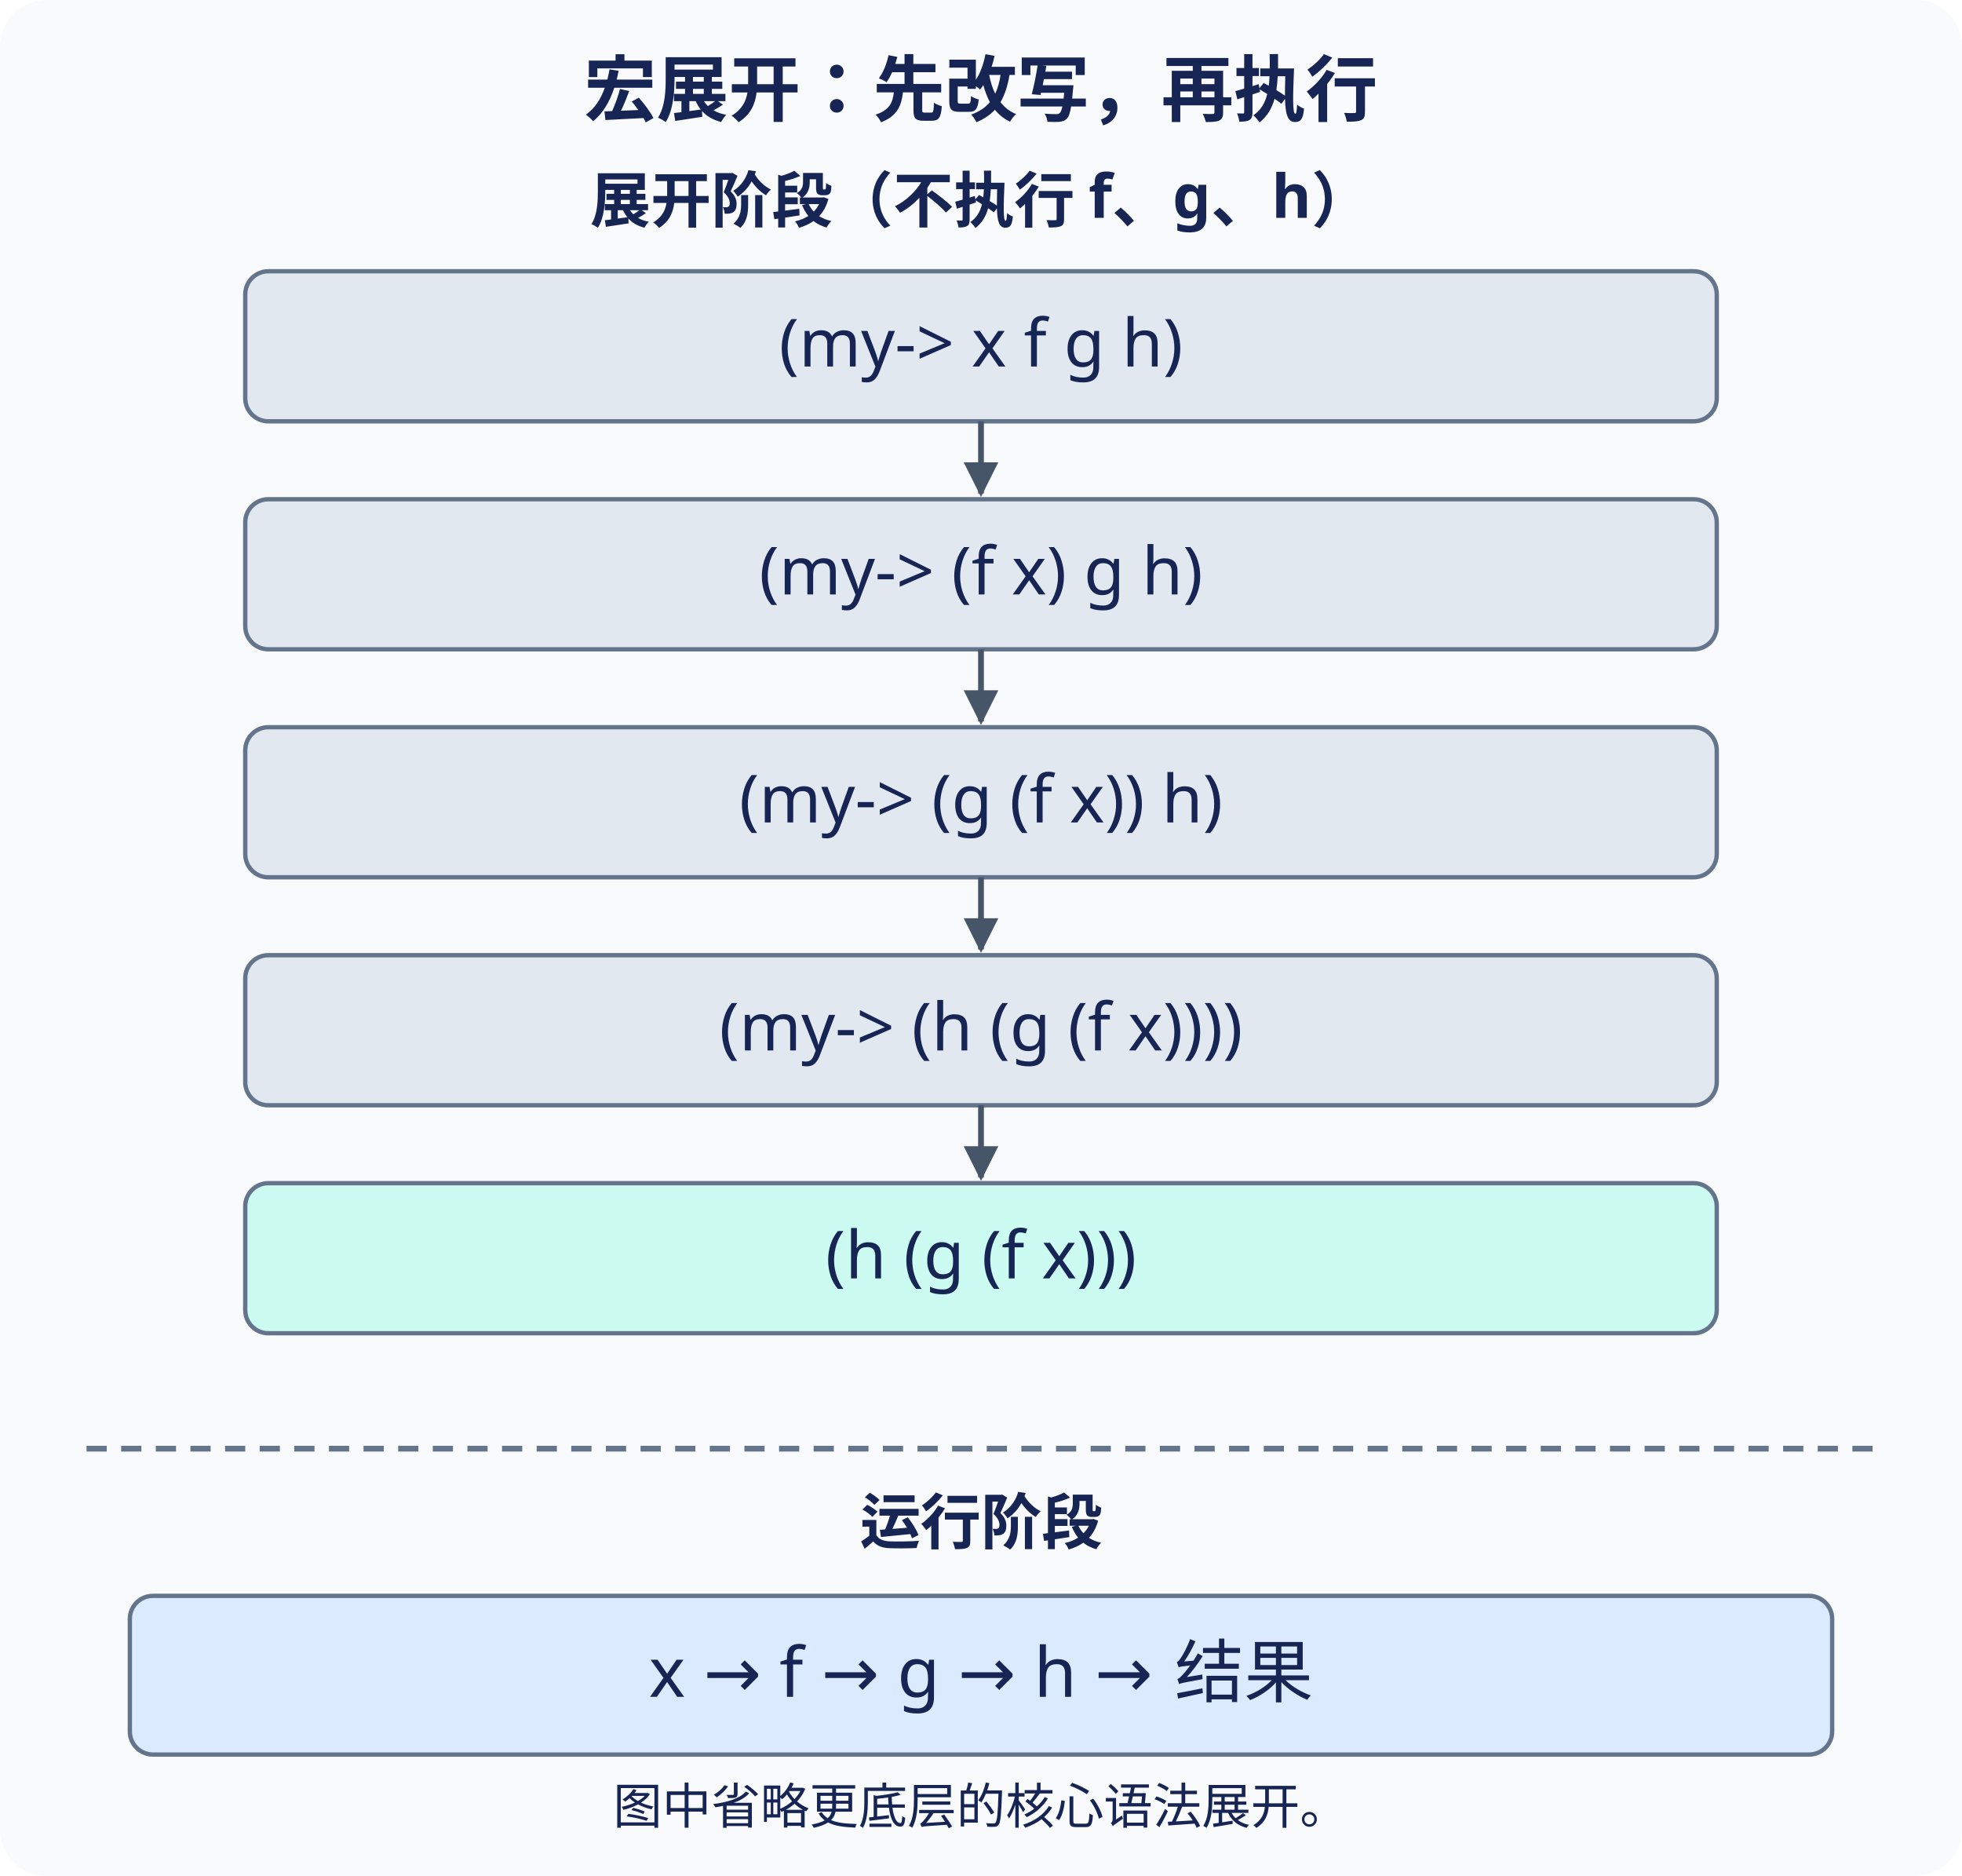
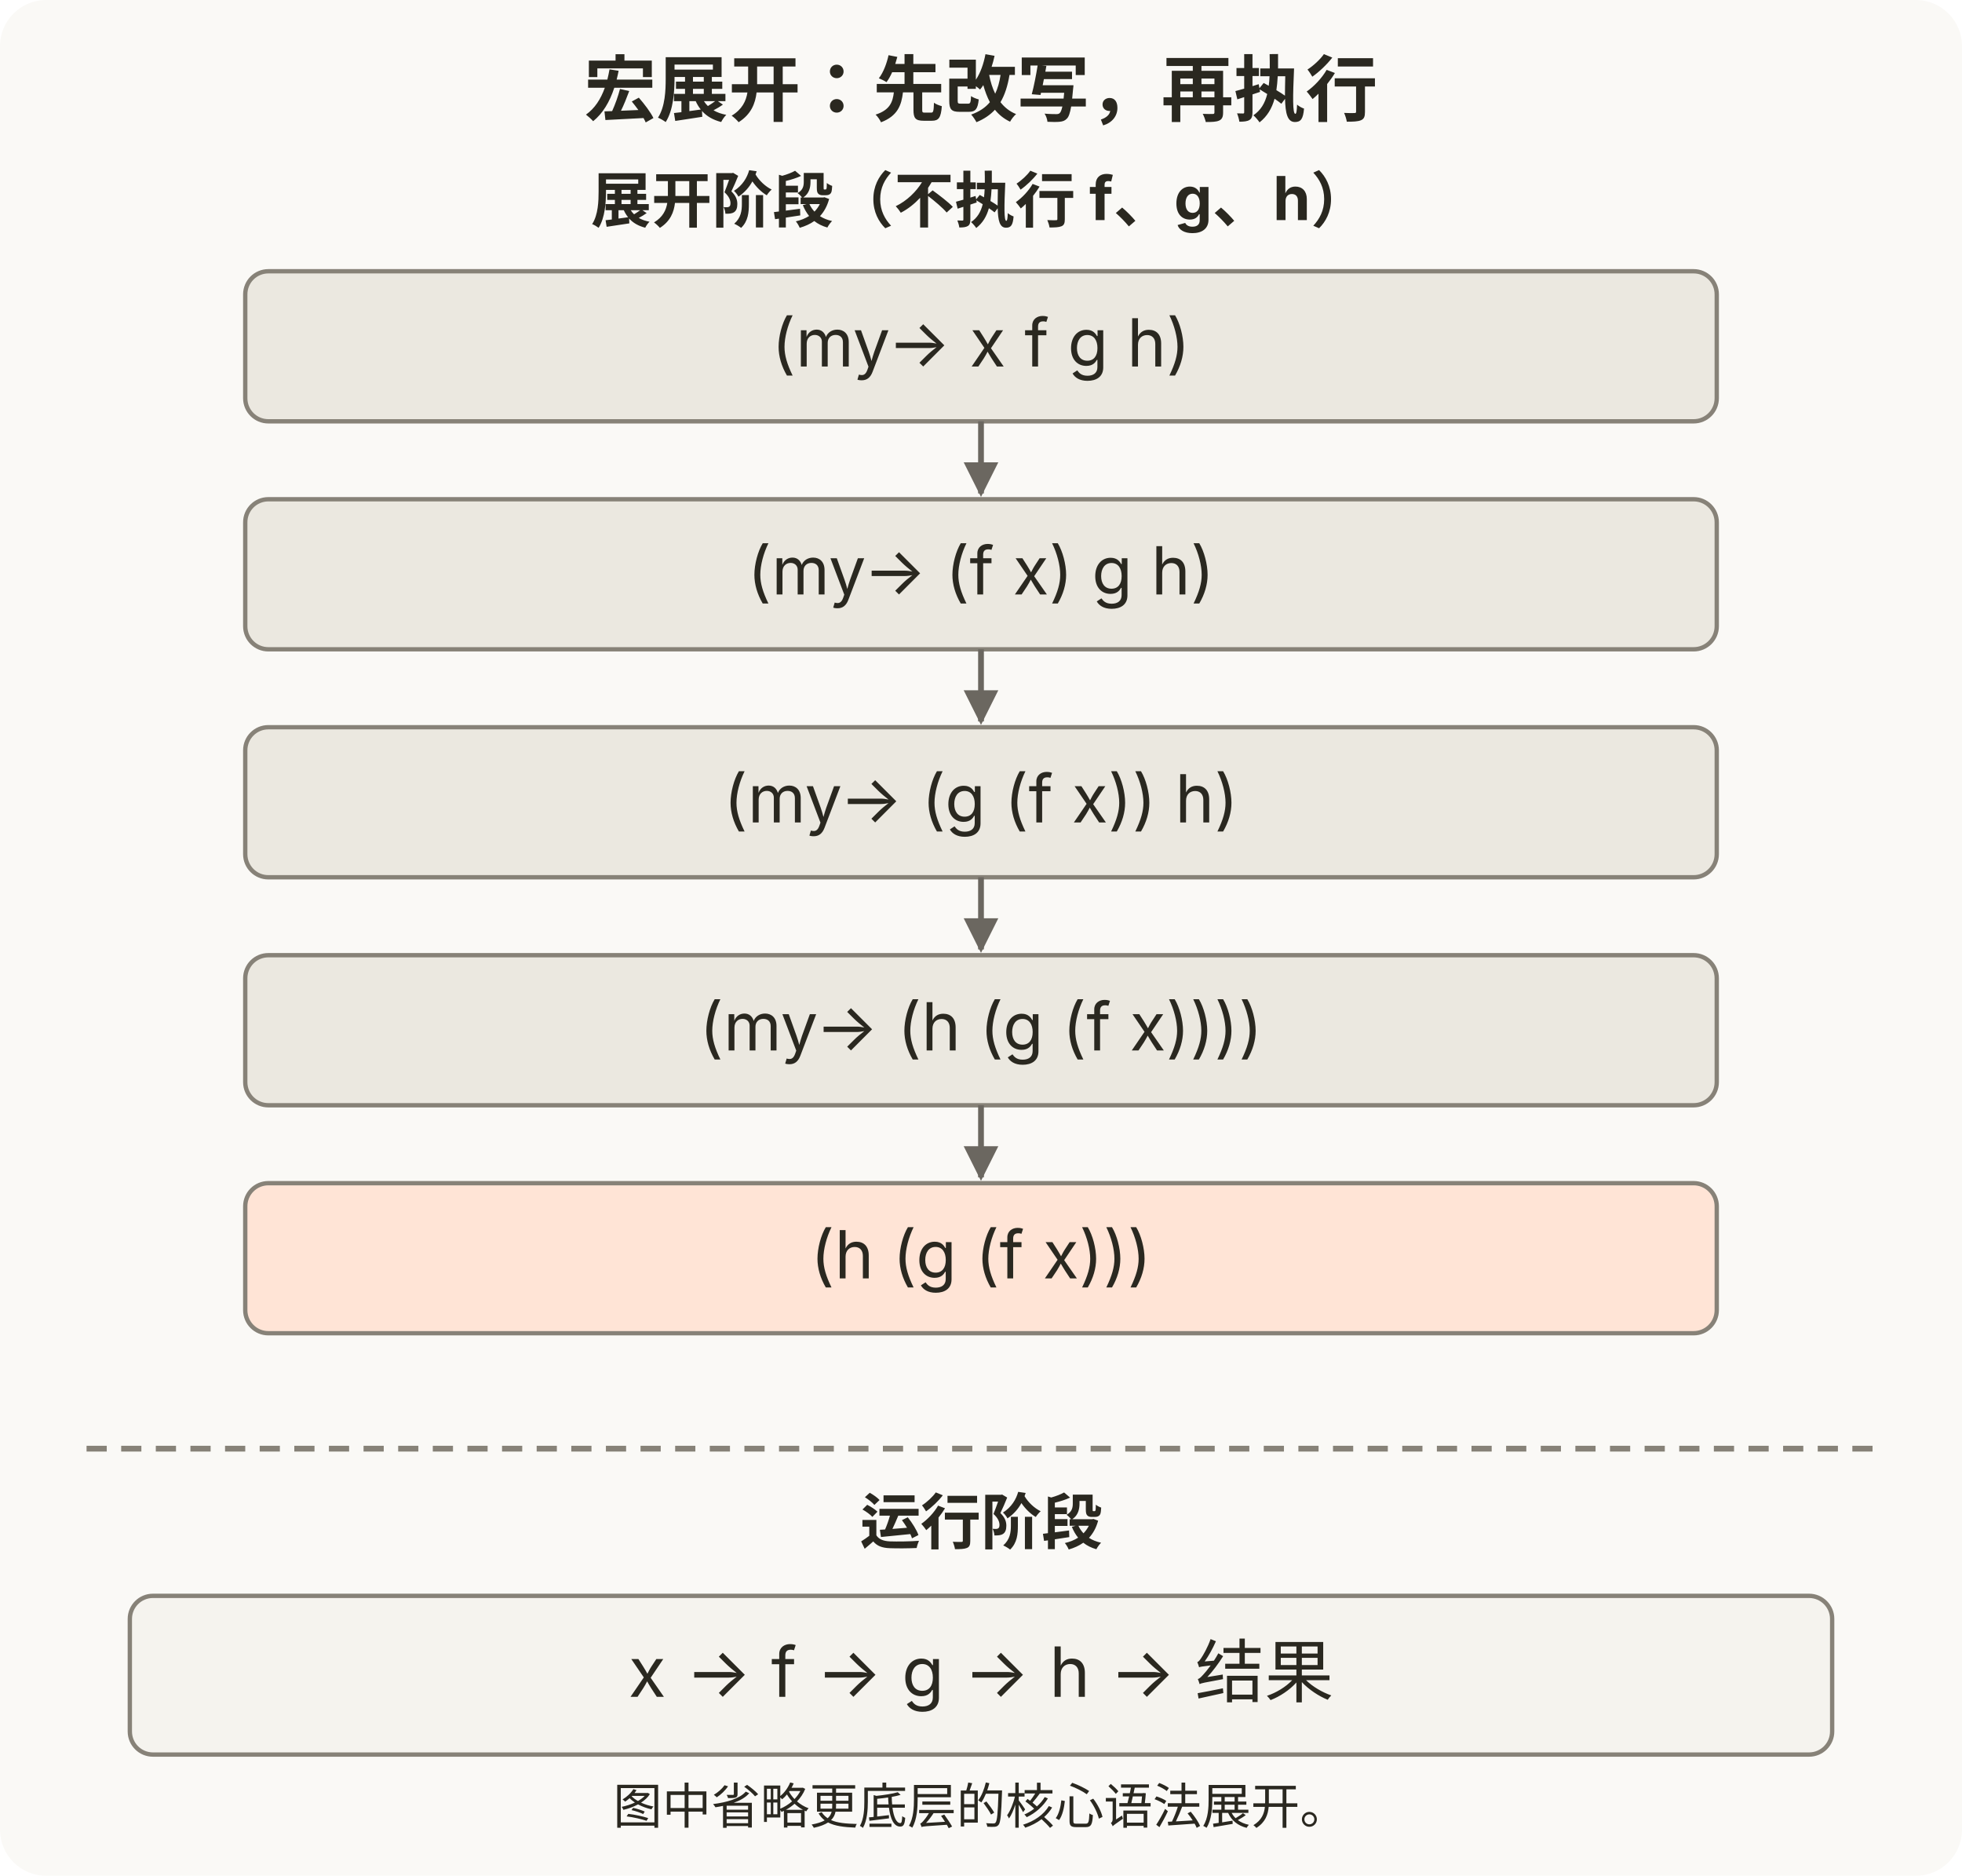
<svg xmlns="http://www.w3.org/2000/svg" viewBox="0 0 680 650" role="img" aria-labelledby="t d">
  <defs>
    <marker id="a" viewBox="0 0 10 10" refX="9" refY="5" markerWidth="6" markerHeight="6" orient="auto">
-       <path d="M0 0L10 5L0 10Z" fill="#475569" />
+       <path d="M0 0L10 5L0 10Z" fill="#6B6760" />
    </marker>
  </defs>
-   <rect width="680" height="650" rx="16" fill="#f8fafc" />
-   <g font-family="sans-serif" fill="#172554">
+   <rect width="680" height="650" rx="16" fill="#FAF9F6" />
+   <g font-family="Inter, PingFang SC, Microsoft YaHei, system-ui, sans-serif" fill="#2A2820">
    <text x="340" y="40" text-anchor="middle" font-size="25" font-weight="bold">宏展开：先改写，再执行</text>
    <text x="340" y="77" text-anchor="middle" font-size="21" font-weight="bold">展开阶段（不执行 f、g、h）</text>
-     <rect x="85" y="94" width="510" height="52" rx="8" fill="#e2e8f0" stroke="#64748b" stroke-width="1.5" />
+     <rect x="85" y="94" width="510" height="52" rx="8" fill="#EBE8E0" stroke="#878278" stroke-width="1.5" />
    <text x="340" y="127" text-anchor="middle" font-size="23">(my-&gt; x f g h)</text>
-     <path d="M340 146V171" fill="none" stroke="#475569" stroke-width="2" marker-end="url(#a)" />
-     <rect x="85" y="173" width="510" height="52" rx="8" fill="#e2e8f0" stroke="#64748b" stroke-width="1.5" />
+     <path d="M340 146V171" fill="none" stroke="#6B6760" stroke-width="2" marker-end="url(#a)" />
+     <rect x="85" y="173" width="510" height="52" rx="8" fill="#EBE8E0" stroke="#878278" stroke-width="1.5" />
    <text x="340" y="206" text-anchor="middle" font-size="23">(my-&gt; (f x) g h)</text>
-     <path d="M340 225V250" fill="none" stroke="#475569" stroke-width="2" marker-end="url(#a)" />
-     <rect x="85" y="252" width="510" height="52" rx="8" fill="#e2e8f0" stroke="#64748b" stroke-width="1.5" />
+     <path d="M340 225V250" fill="none" stroke="#6B6760" stroke-width="2" marker-end="url(#a)" />
+     <rect x="85" y="252" width="510" height="52" rx="8" fill="#EBE8E0" stroke="#878278" stroke-width="1.5" />
    <text x="340" y="285" text-anchor="middle" font-size="23">(my-&gt; (g (f x)) h)</text>
-     <path d="M340 304V329" fill="none" stroke="#475569" stroke-width="2" marker-end="url(#a)" />
-     <rect x="85" y="331" width="510" height="52" rx="8" fill="#e2e8f0" stroke="#64748b" stroke-width="1.5" />
+     <path d="M340 304V329" fill="none" stroke="#6B6760" stroke-width="2" marker-end="url(#a)" />
+     <rect x="85" y="331" width="510" height="52" rx="8" fill="#EBE8E0" stroke="#878278" stroke-width="1.5" />
    <text x="340" y="364" text-anchor="middle" font-size="23">(my-&gt; (h (g (f x))))</text>
-     <path d="M340 383V408" fill="none" stroke="#475569" stroke-width="2" marker-end="url(#a)" />
-     <rect x="85" y="410" width="510" height="52" rx="8" fill="#ccfbf1" stroke="#64748b" stroke-width="1.5" />
+     <path d="M340 383V408" fill="none" stroke="#6B6760" stroke-width="2" marker-end="url(#a)" />
+     <rect x="85" y="410" width="510" height="52" rx="8" fill="#FFE4D6" stroke="#878278" stroke-width="1.5" />
    <text x="340" y="443" text-anchor="middle" font-size="23">(h (g (f x)))</text>
-     <path d="M30 502H650" stroke="#64748b" stroke-width="2" stroke-dasharray="7 5" />
+     <path d="M30 502H650" stroke="#878278" stroke-width="2" stroke-dasharray="7 5" />
    <text x="340" y="535" text-anchor="middle" font-size="21" font-weight="bold">运行阶段</text>
-     <rect x="45" y="553" width="590" height="55" rx="8" fill="#dbeafe" stroke="#64748b" stroke-width="1.5" />
+     <rect x="45" y="553" width="590" height="55" rx="8" fill="#F5F3EE" stroke="#878278" stroke-width="1.5" />
    <text x="340" y="588" text-anchor="middle" font-size="24">x → f → g → h → 结果</text>
    <text x="340" y="632" text-anchor="middle" font-size="17">图中省略更底层的核心语法展开。</text>
  </g>
</svg>
